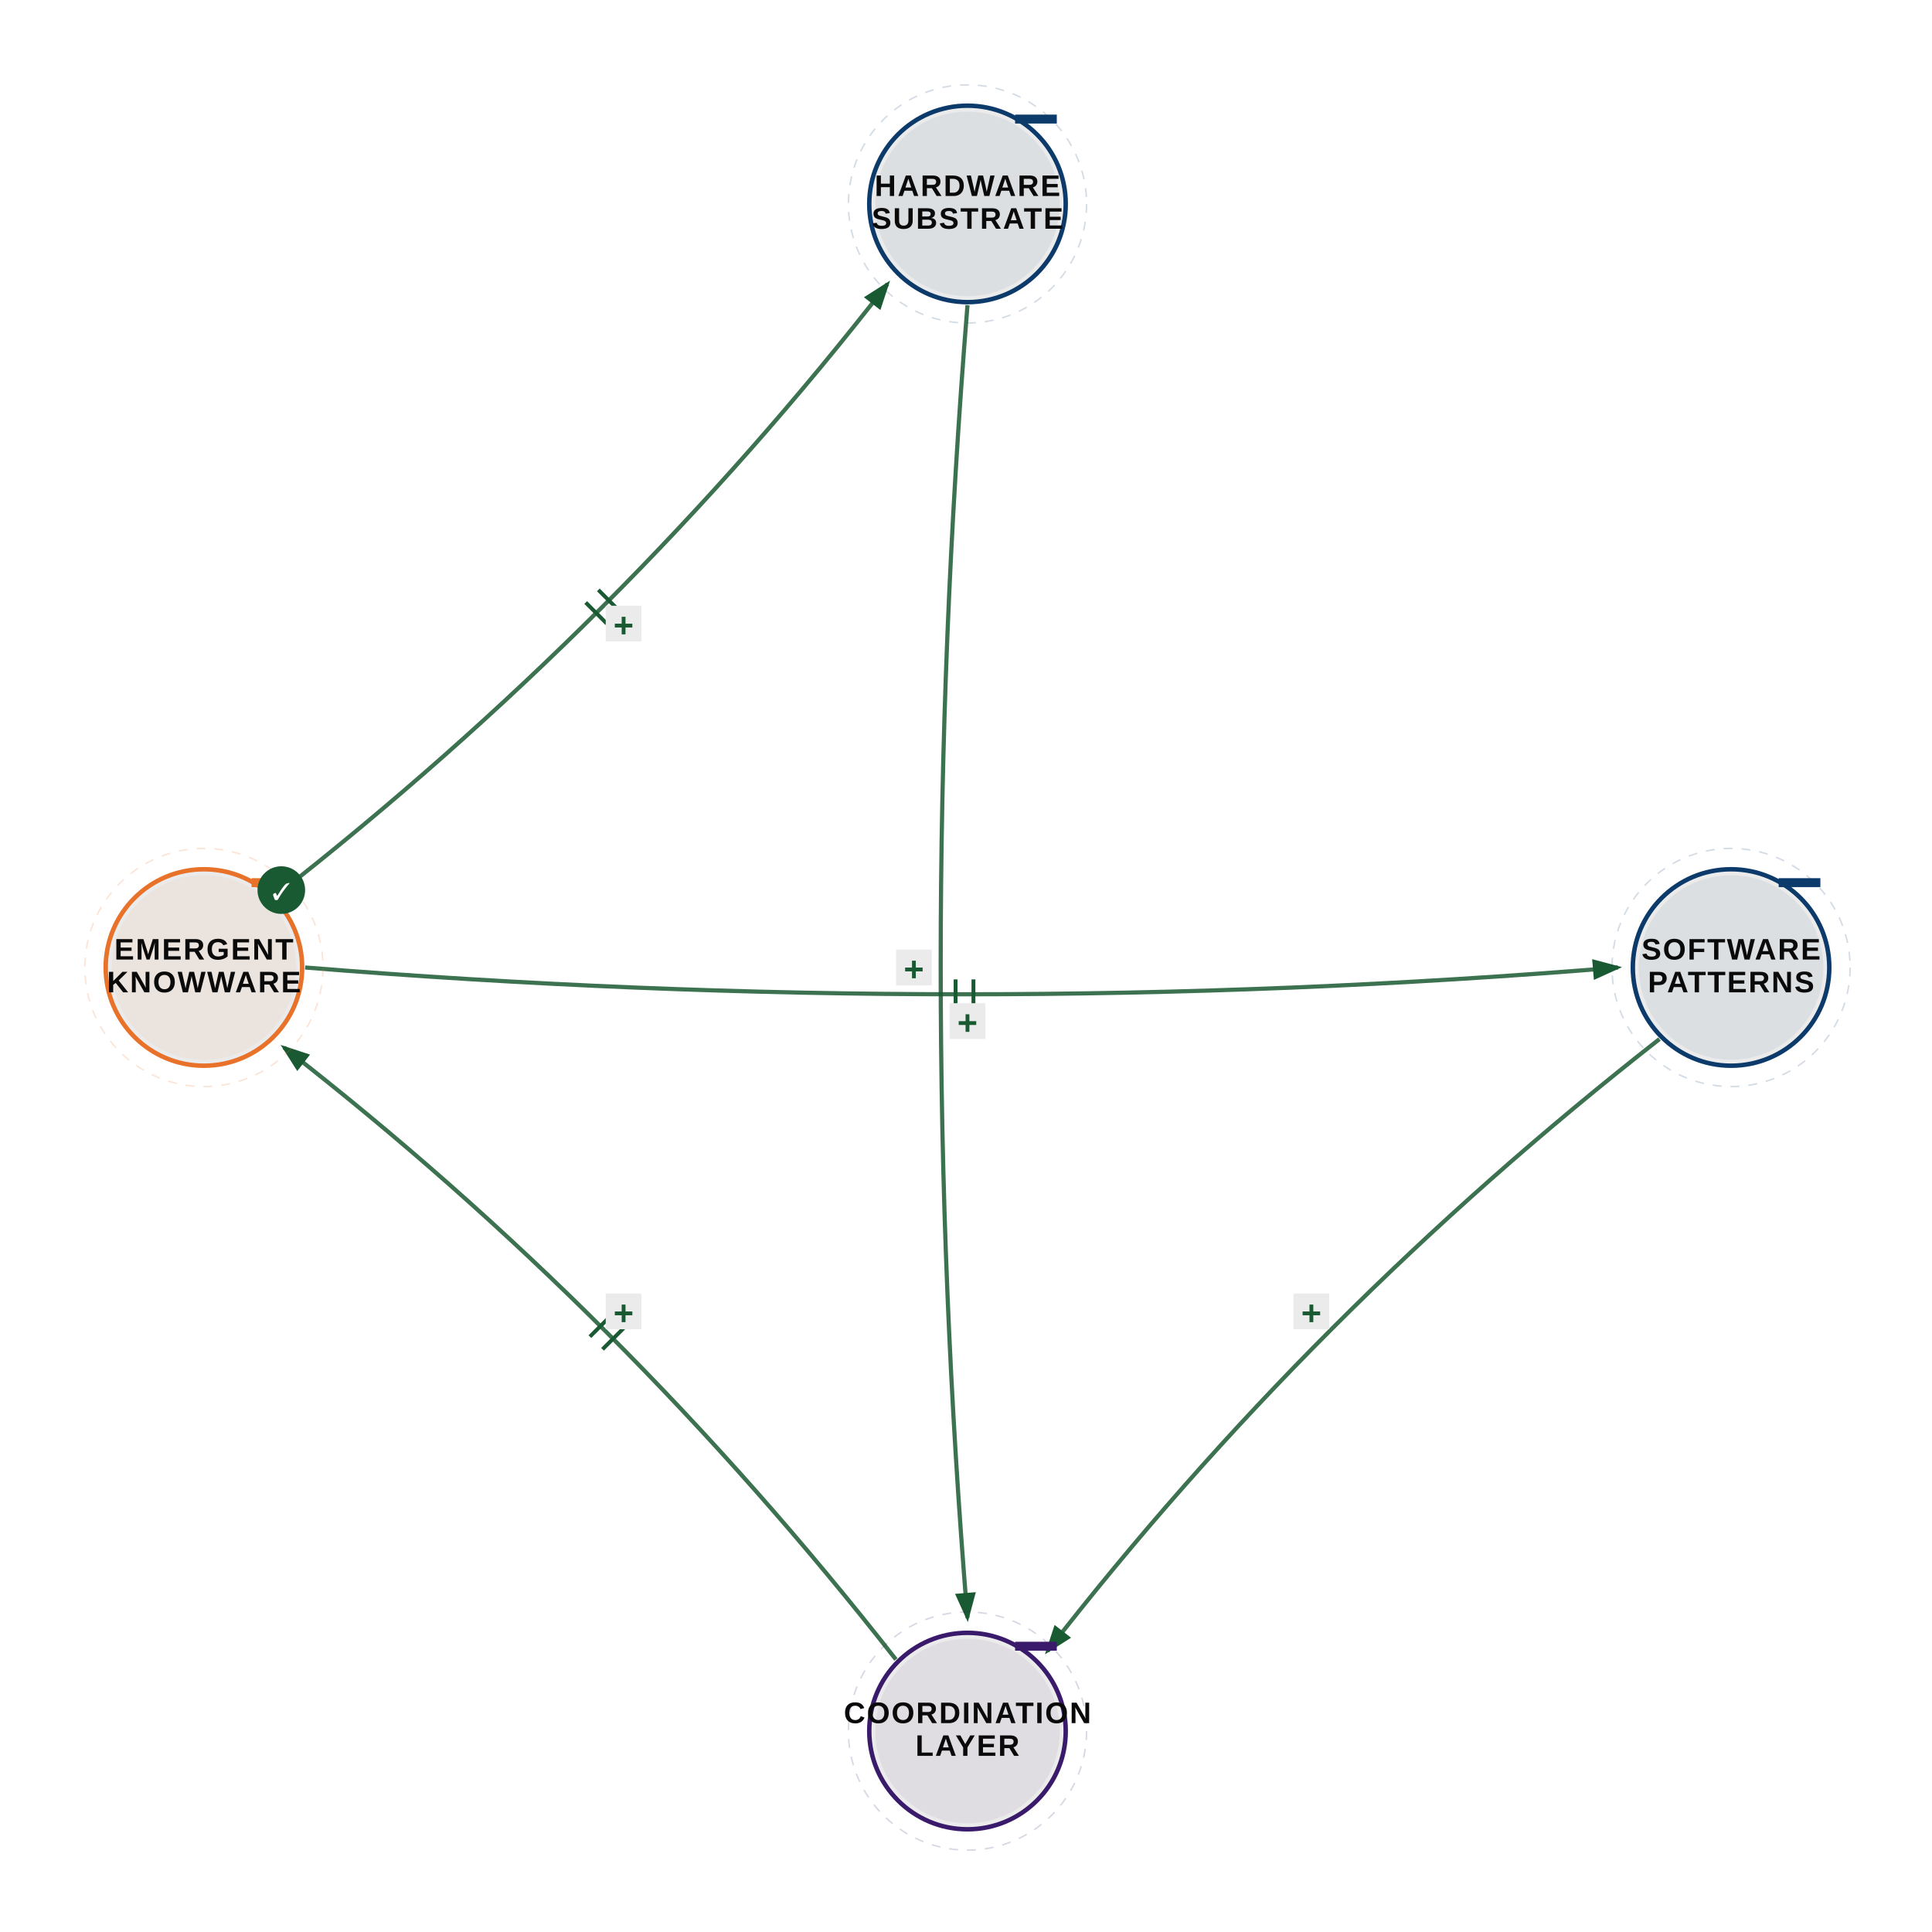
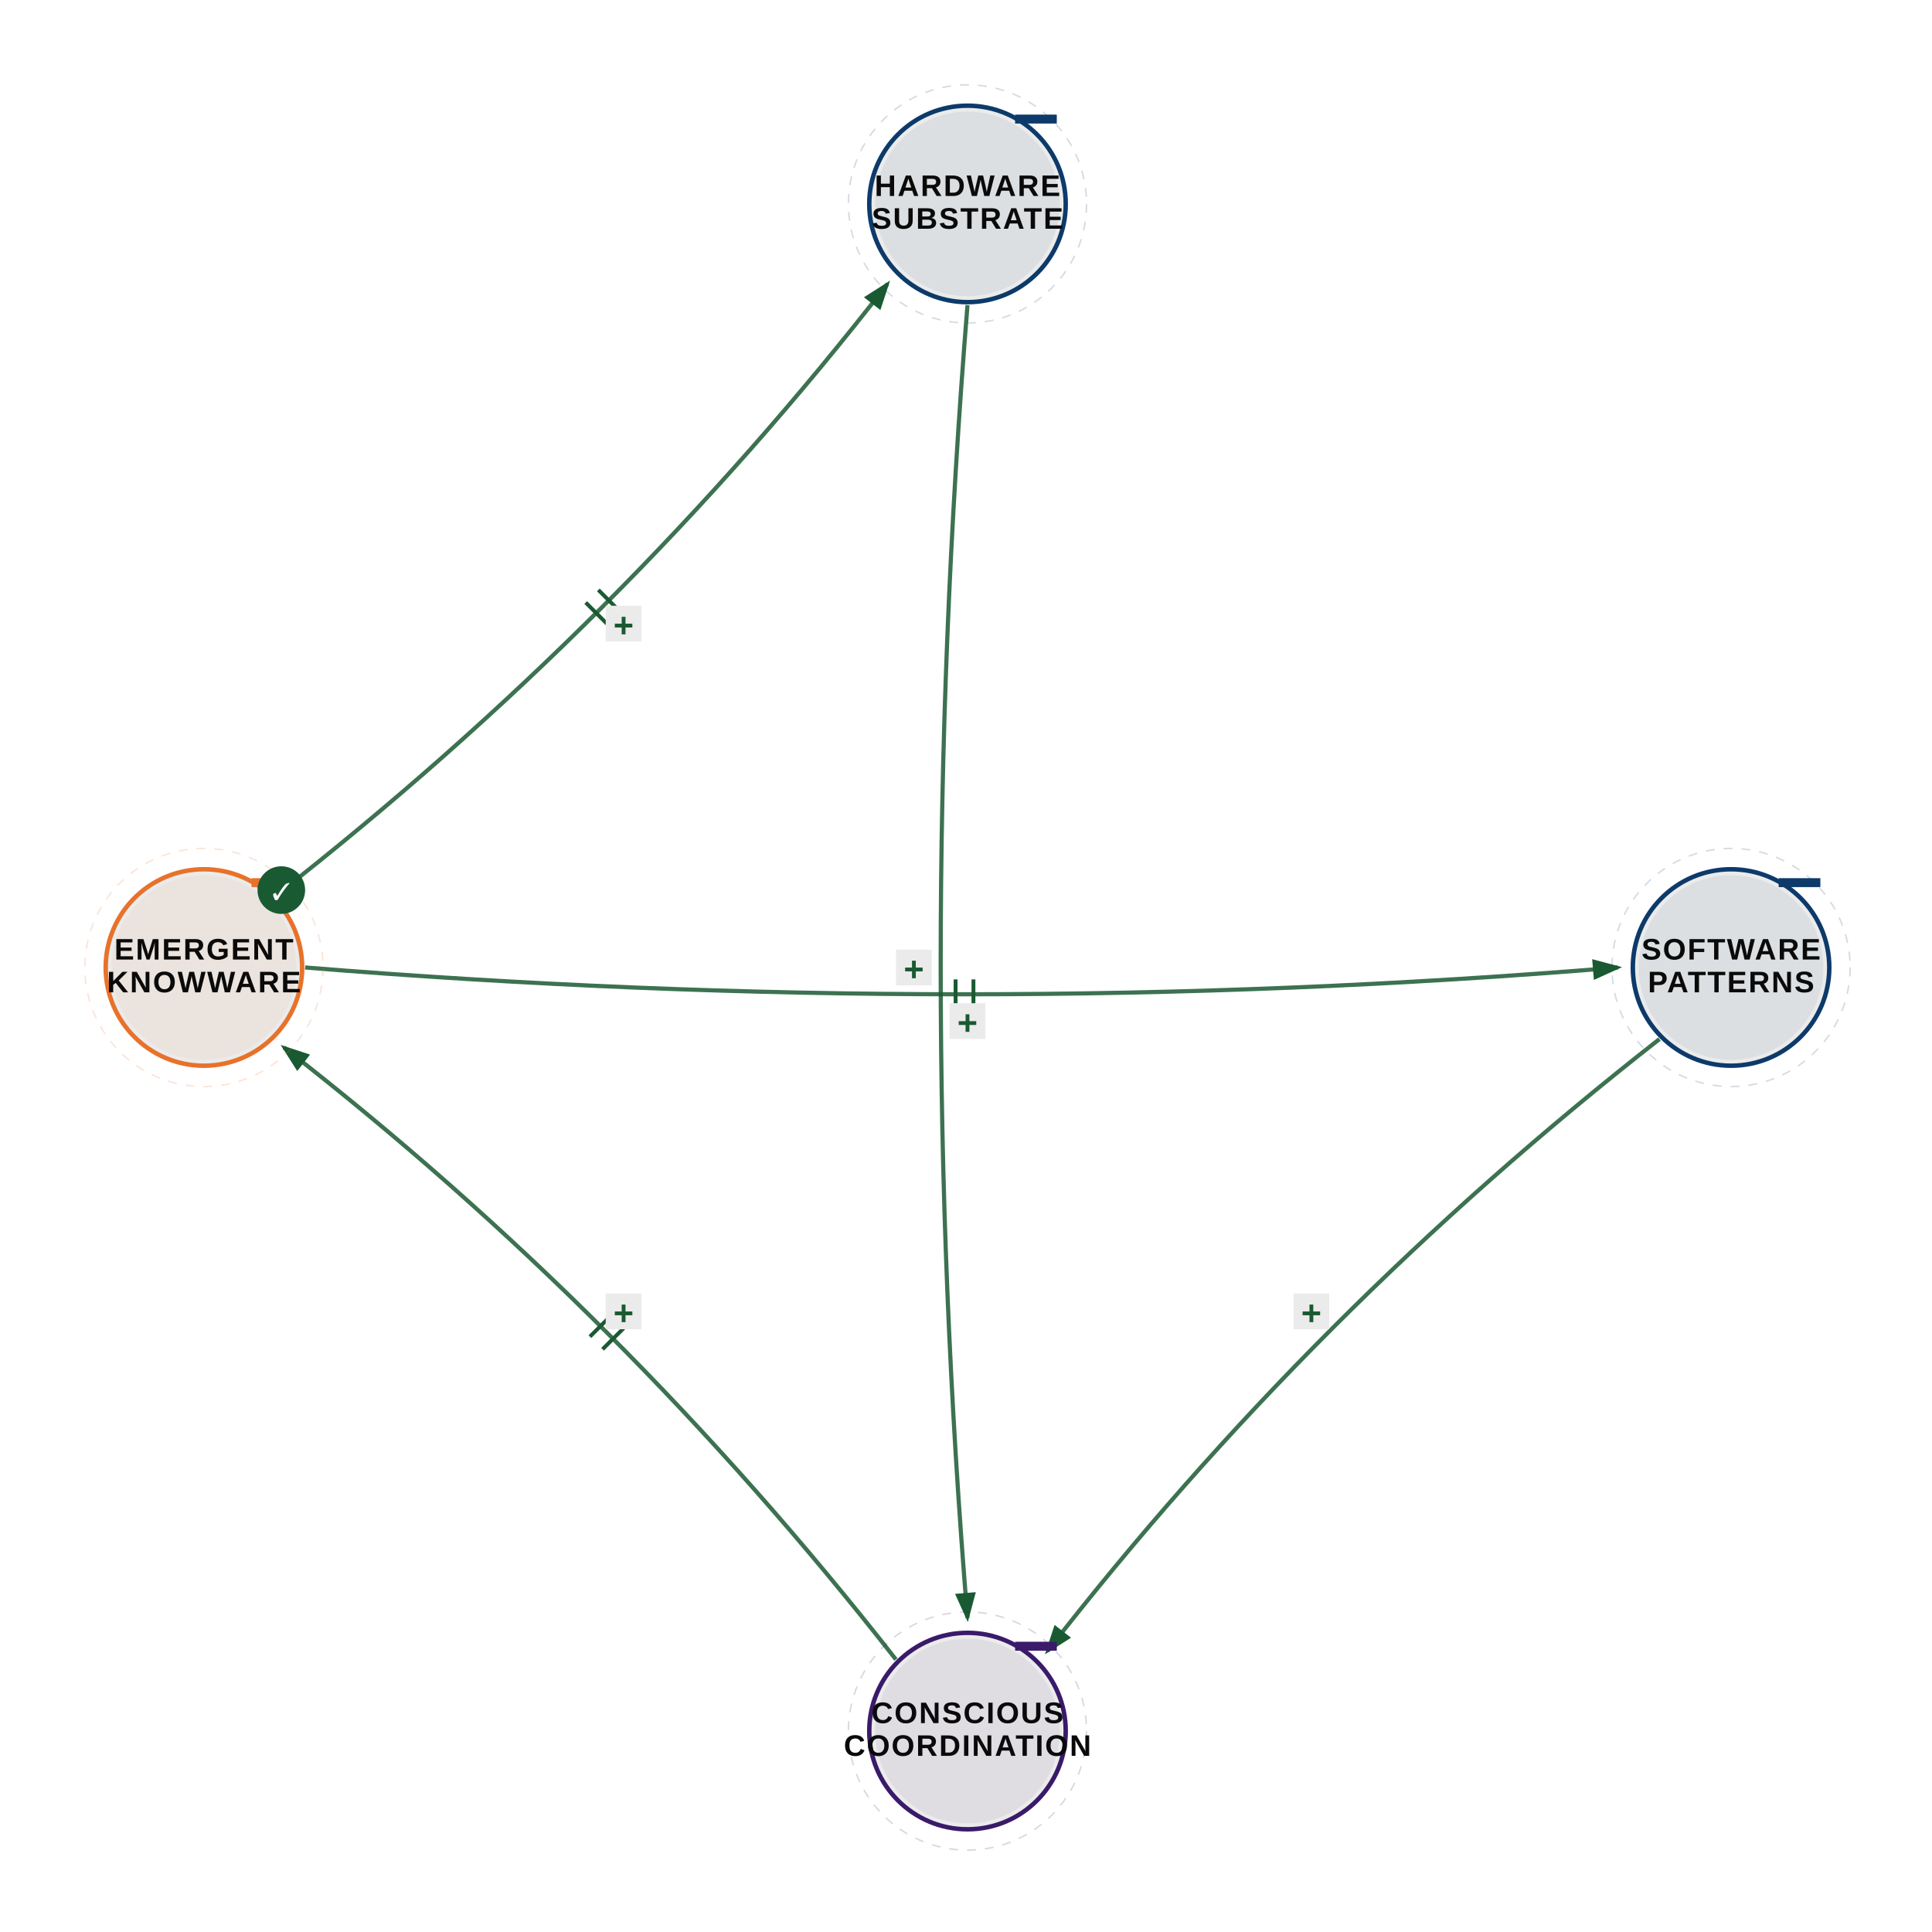
<svg xmlns="http://www.w3.org/2000/svg" viewBox="315 138 649 649" width="649" height="649">
  <rect x="315" y="138" width="649" height="649" fill="#fff" />
  <defs>
    <marker id="ap" markerWidth="7" markerHeight="5" refX="6" refY="2.5" orient="auto">
      <polygon points="0 0,7 2.5,0 5" fill="#1a5a32" />
    </marker>
    <marker id="an" markerWidth="7" markerHeight="5" refX="6" refY="2.5" orient="auto">
      <polygon points="0 0,7 2.5,0 5" fill="#7a1a1a" />
    </marker>
    <marker id="ac" markerWidth="7" markerHeight="5" refX="6" refY="2.5" orient="auto">
      <polygon points="0 0,7 2.5,0 5" fill="#9a9a9a" />
    </marker>
  </defs>
  <g>
    <path d="M640,240.5 Q622,463 640,681.5" fill="none" stroke="#1a5a32" stroke-width="1.4" stroke-opacity="0.85" marker-end="url(#ap)" />
    <rect x="616" y="457" width="12" height="12" fill="#ebebeb" />
    <text x="622" y="464" text-anchor="middle" dominant-baseline="middle" fill="#1a5a32" font-family="monospace" font-size="11" font-weight="700">+</text>
  </g>
  <g>
    <path d="M872.458,487.042 Q755.522,578.522 666.87,692.63" fill="none" stroke="#1a5a32" stroke-width="1.4" stroke-opacity="0.85" marker-end="url(#ap)" />
    <rect x="749.522" y="572.522" width="12" height="12" fill="#ebebeb" />
    <text x="755.522" y="579.522" text-anchor="middle" dominant-baseline="middle" fill="#1a5a32" font-family="monospace" font-size="11" font-weight="700">+</text>
  </g>
  <g>
    <path d="M615.958,695.458 Q524.478,578.522 410.37,489.87" fill="none" stroke="#1a5a32" stroke-width="1.4" stroke-opacity="0.85" marker-end="url(#ap)" />
    <g transform="translate(518.8211,585.5931) rotate(-135)">
      <line x1="-3" y1="-5" x2="-3" y2="5" stroke="#1a5a32" stroke-width="1.3" />
      <line x1="3" y1="-5" x2="3" y2="5" stroke="#1a5a32" stroke-width="1.3" />
    </g>
    <rect x="518.478" y="572.522" width="12" height="12" fill="#ebebeb" />
    <text x="524.478" y="579.522" text-anchor="middle" dominant-baseline="middle" fill="#1a5a32" font-family="monospace" font-size="11" font-weight="700">+</text>
  </g>
  <g>
    <path d="M417.5,463 Q640,481 858.5,463" fill="none" stroke="#1a5a32" stroke-width="1.4" stroke-opacity="0.85" marker-end="url(#ap)" />
    <g transform="translate(639,472) rotate(-7.385233546074016e-15)">
      <line x1="-3" y1="-5" x2="-3" y2="5" stroke="#1a5a32" stroke-width="1.3" />
      <line x1="3" y1="-5" x2="3" y2="5" stroke="#1a5a32" stroke-width="1.3" />
    </g>
    <rect x="634" y="475" width="12" height="12" fill="#ebebeb" />
    <text x="640" y="482" text-anchor="middle" dominant-baseline="middle" fill="#1a5a32" font-family="monospace" font-size="11" font-weight="700">+</text>
  </g>
  <g>
    <path d="M407.542,438.958 Q524.478,347.478 613.13,233.37" fill="none" stroke="#1a5a32" stroke-width="1.4" stroke-opacity="0.85" marker-end="url(#ap)" />
    <g transform="translate(517.4069,341.8211) rotate(-45)">
      <line x1="-3" y1="-5" x2="-3" y2="5" stroke="#1a5a32" stroke-width="1.3" />
      <line x1="3" y1="-5" x2="3" y2="5" stroke="#1a5a32" stroke-width="1.3" />
    </g>
    <rect x="518.478" y="341.478" width="12" height="12" fill="#ebebeb" />
    <text x="524.478" y="348.478" text-anchor="middle" dominant-baseline="middle" fill="#1a5a32" font-family="monospace" font-size="11" font-weight="700">+</text>
  </g>
  <g transform="translate(640,206.5)">
    <circle r="40" fill="none" stroke="#0c3a6a" stroke-width="0.5" stroke-opacity="0.18" stroke-dasharray="3 3" />
    <circle r="33" fill="#ebebeb" stroke="#0c3a6a" stroke-width="1.5" />
    <circle r="31" fill="#0c3a6a" fill-opacity="0.07" />
    <rect x="16" y="-30" width="14" height="3" fill="#0c3a6a" />
    <text x="0" y="-5.5" text-anchor="middle" dominant-baseline="middle" fill="#0a0a0a" font-family="'Barlow Condensed','Arial Narrow','Helvetica Neue',Arial,sans-serif" font-size="10" font-weight="700" letter-spacing="0.05em">HARDWARE</text>
    <text x="0" y="5.5" text-anchor="middle" dominant-baseline="middle" fill="#0a0a0a" font-family="'Barlow Condensed','Arial Narrow','Helvetica Neue',Arial,sans-serif" font-size="10" font-weight="700" letter-spacing="0.05em">SUBSTRATE</text>
  </g>
  <g transform="translate(896.5,463)">
    <circle r="40" fill="none" stroke="#0c3a6a" stroke-width="0.5" stroke-opacity="0.18" stroke-dasharray="3 3" />
    <circle r="33" fill="#ebebeb" stroke="#0c3a6a" stroke-width="1.5" />
    <circle r="31" fill="#0c3a6a" fill-opacity="0.07" />
    <rect x="16" y="-30" width="14" height="3" fill="#0c3a6a" />
    <text x="0" y="-5.5" text-anchor="middle" dominant-baseline="middle" fill="#0a0a0a" font-family="'Barlow Condensed','Arial Narrow','Helvetica Neue',Arial,sans-serif" font-size="10" font-weight="700" letter-spacing="0.05em">SOFTWARE</text>
    <text x="0" y="5.5" text-anchor="middle" dominant-baseline="middle" fill="#0a0a0a" font-family="'Barlow Condensed','Arial Narrow','Helvetica Neue',Arial,sans-serif" font-size="10" font-weight="700" letter-spacing="0.05em">PATTERNS</text>
  </g>
  <g transform="translate(640,719.5)">
    <circle r="40" fill="none" stroke="#3a1a6a" stroke-width="0.5" stroke-opacity="0.18" stroke-dasharray="3 3" />
    <circle r="33" fill="#ebebeb" stroke="#3a1a6a" stroke-width="1.5" />
    <circle r="31" fill="#3a1a6a" fill-opacity="0.07" />
    <rect x="16" y="-30" width="14" height="3" fill="#3a1a6a" />
-     <text x="0" y="-5.5" text-anchor="middle" dominant-baseline="middle" fill="#0a0a0a" font-family="'Barlow Condensed','Arial Narrow','Helvetica Neue',Arial,sans-serif" font-size="10" font-weight="700" letter-spacing="0.05em">COORDINATION</text>
-     <text x="0" y="5.5" text-anchor="middle" dominant-baseline="middle" fill="#0a0a0a" font-family="'Barlow Condensed','Arial Narrow','Helvetica Neue',Arial,sans-serif" font-size="10" font-weight="700" letter-spacing="0.05em">LAYER</text>
+     <text x="0" y="-5.5" text-anchor="middle" dominant-baseline="middle" fill="#0a0a0a" font-family="'Barlow Condensed','Arial Narrow','Helvetica Neue',Arial,sans-serif" font-size="10" font-weight="700" letter-spacing="0.05em">CONSCIOUS</text>
+     <text x="0" y="5.5" text-anchor="middle" dominant-baseline="middle" fill="#0a0a0a" font-family="'Barlow Condensed','Arial Narrow','Helvetica Neue',Arial,sans-serif" font-size="10" font-weight="700" letter-spacing="0.05em">COORDINATION</text>
  </g>
  <g transform="translate(383.5,463)">
    <circle r="40" fill="none" stroke="#e8722a" stroke-width="0.5" stroke-opacity="0.18" stroke-dasharray="3 3" />
    <circle r="33" fill="#ebebeb" stroke="#e8722a" stroke-width="1.5" />
    <circle r="31" fill="#e8722a" fill-opacity="0.07" />
    <rect x="16" y="-30" width="14" height="3" fill="#e8722a" />
    <text x="0" y="-5.5" text-anchor="middle" dominant-baseline="middle" fill="#0a0a0a" font-family="'Barlow Condensed','Arial Narrow','Helvetica Neue',Arial,sans-serif" font-size="10" font-weight="700" letter-spacing="0.05em">EMERGENT</text>
    <text x="0" y="5.5" text-anchor="middle" dominant-baseline="middle" fill="#0a0a0a" font-family="'Barlow Condensed','Arial Narrow','Helvetica Neue',Arial,sans-serif" font-size="10" font-weight="700" letter-spacing="0.05em">KNOWWARE</text>
    <circle cx="26" cy="-26" r="8" fill="#1a5a32" />
    <text x="26" y="-25" text-anchor="middle" dominant-baseline="middle" fill="#fff" font-size="8" font-weight="700">✓</text>
  </g>
</svg>
